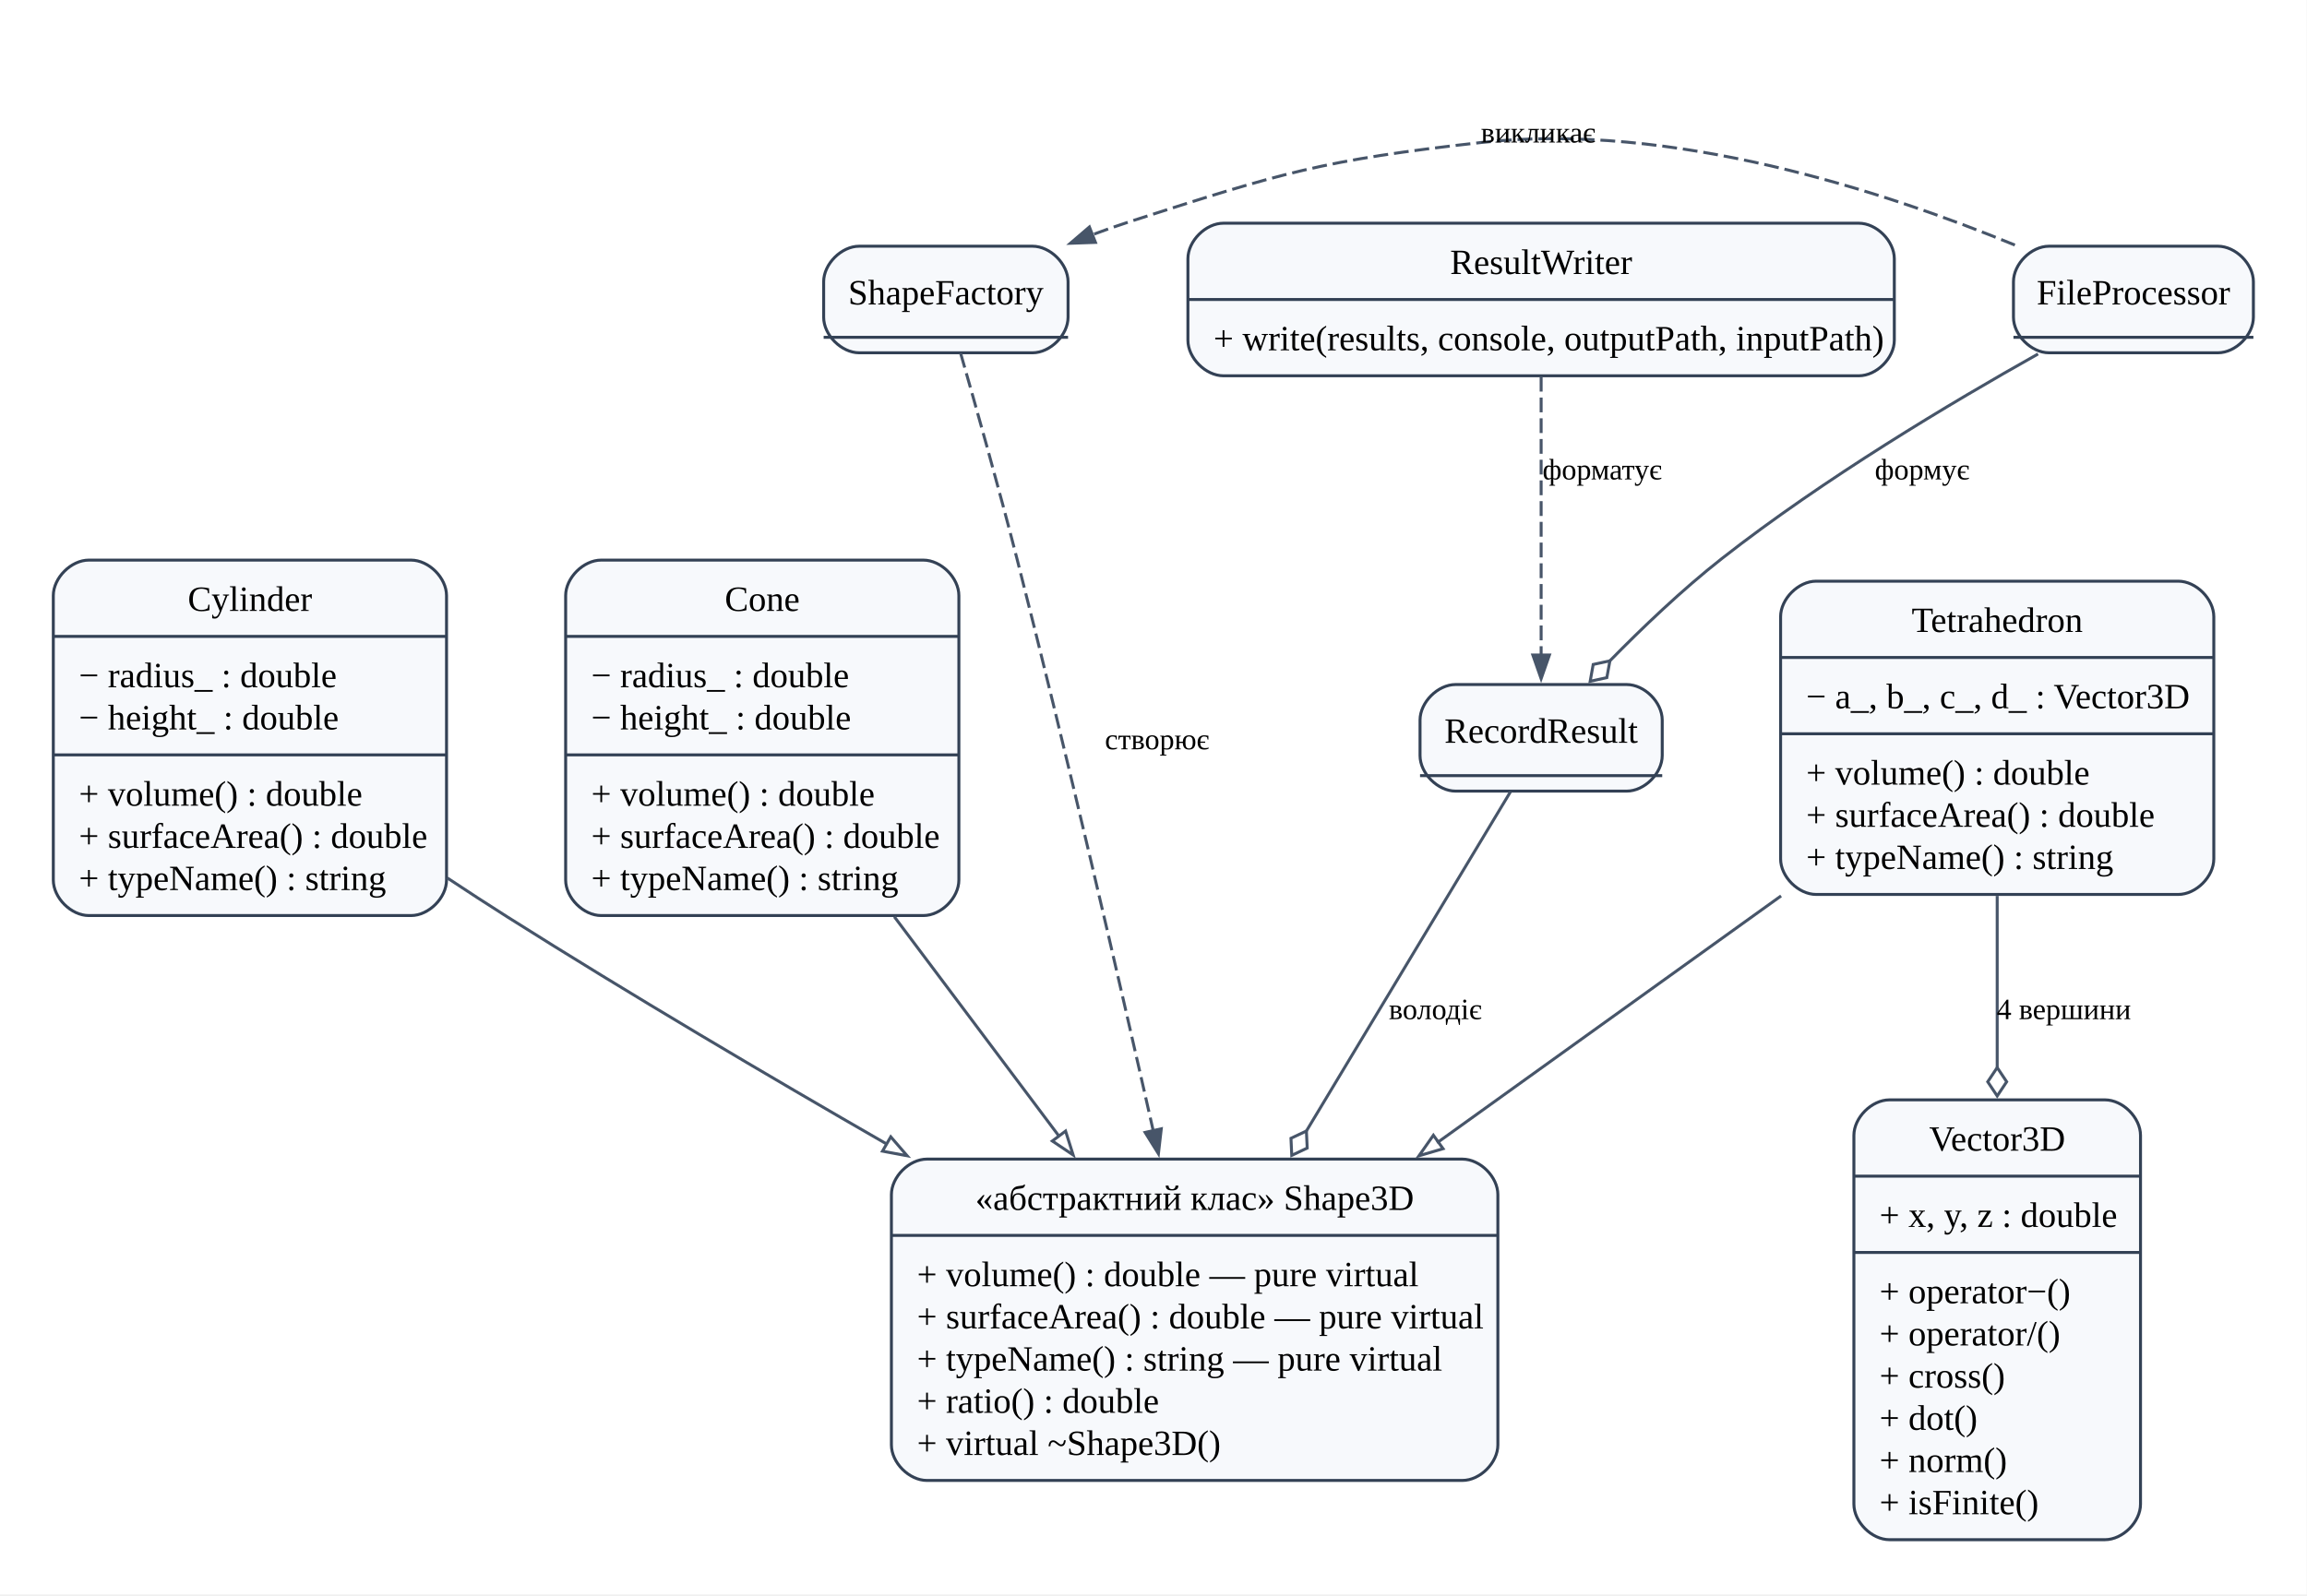
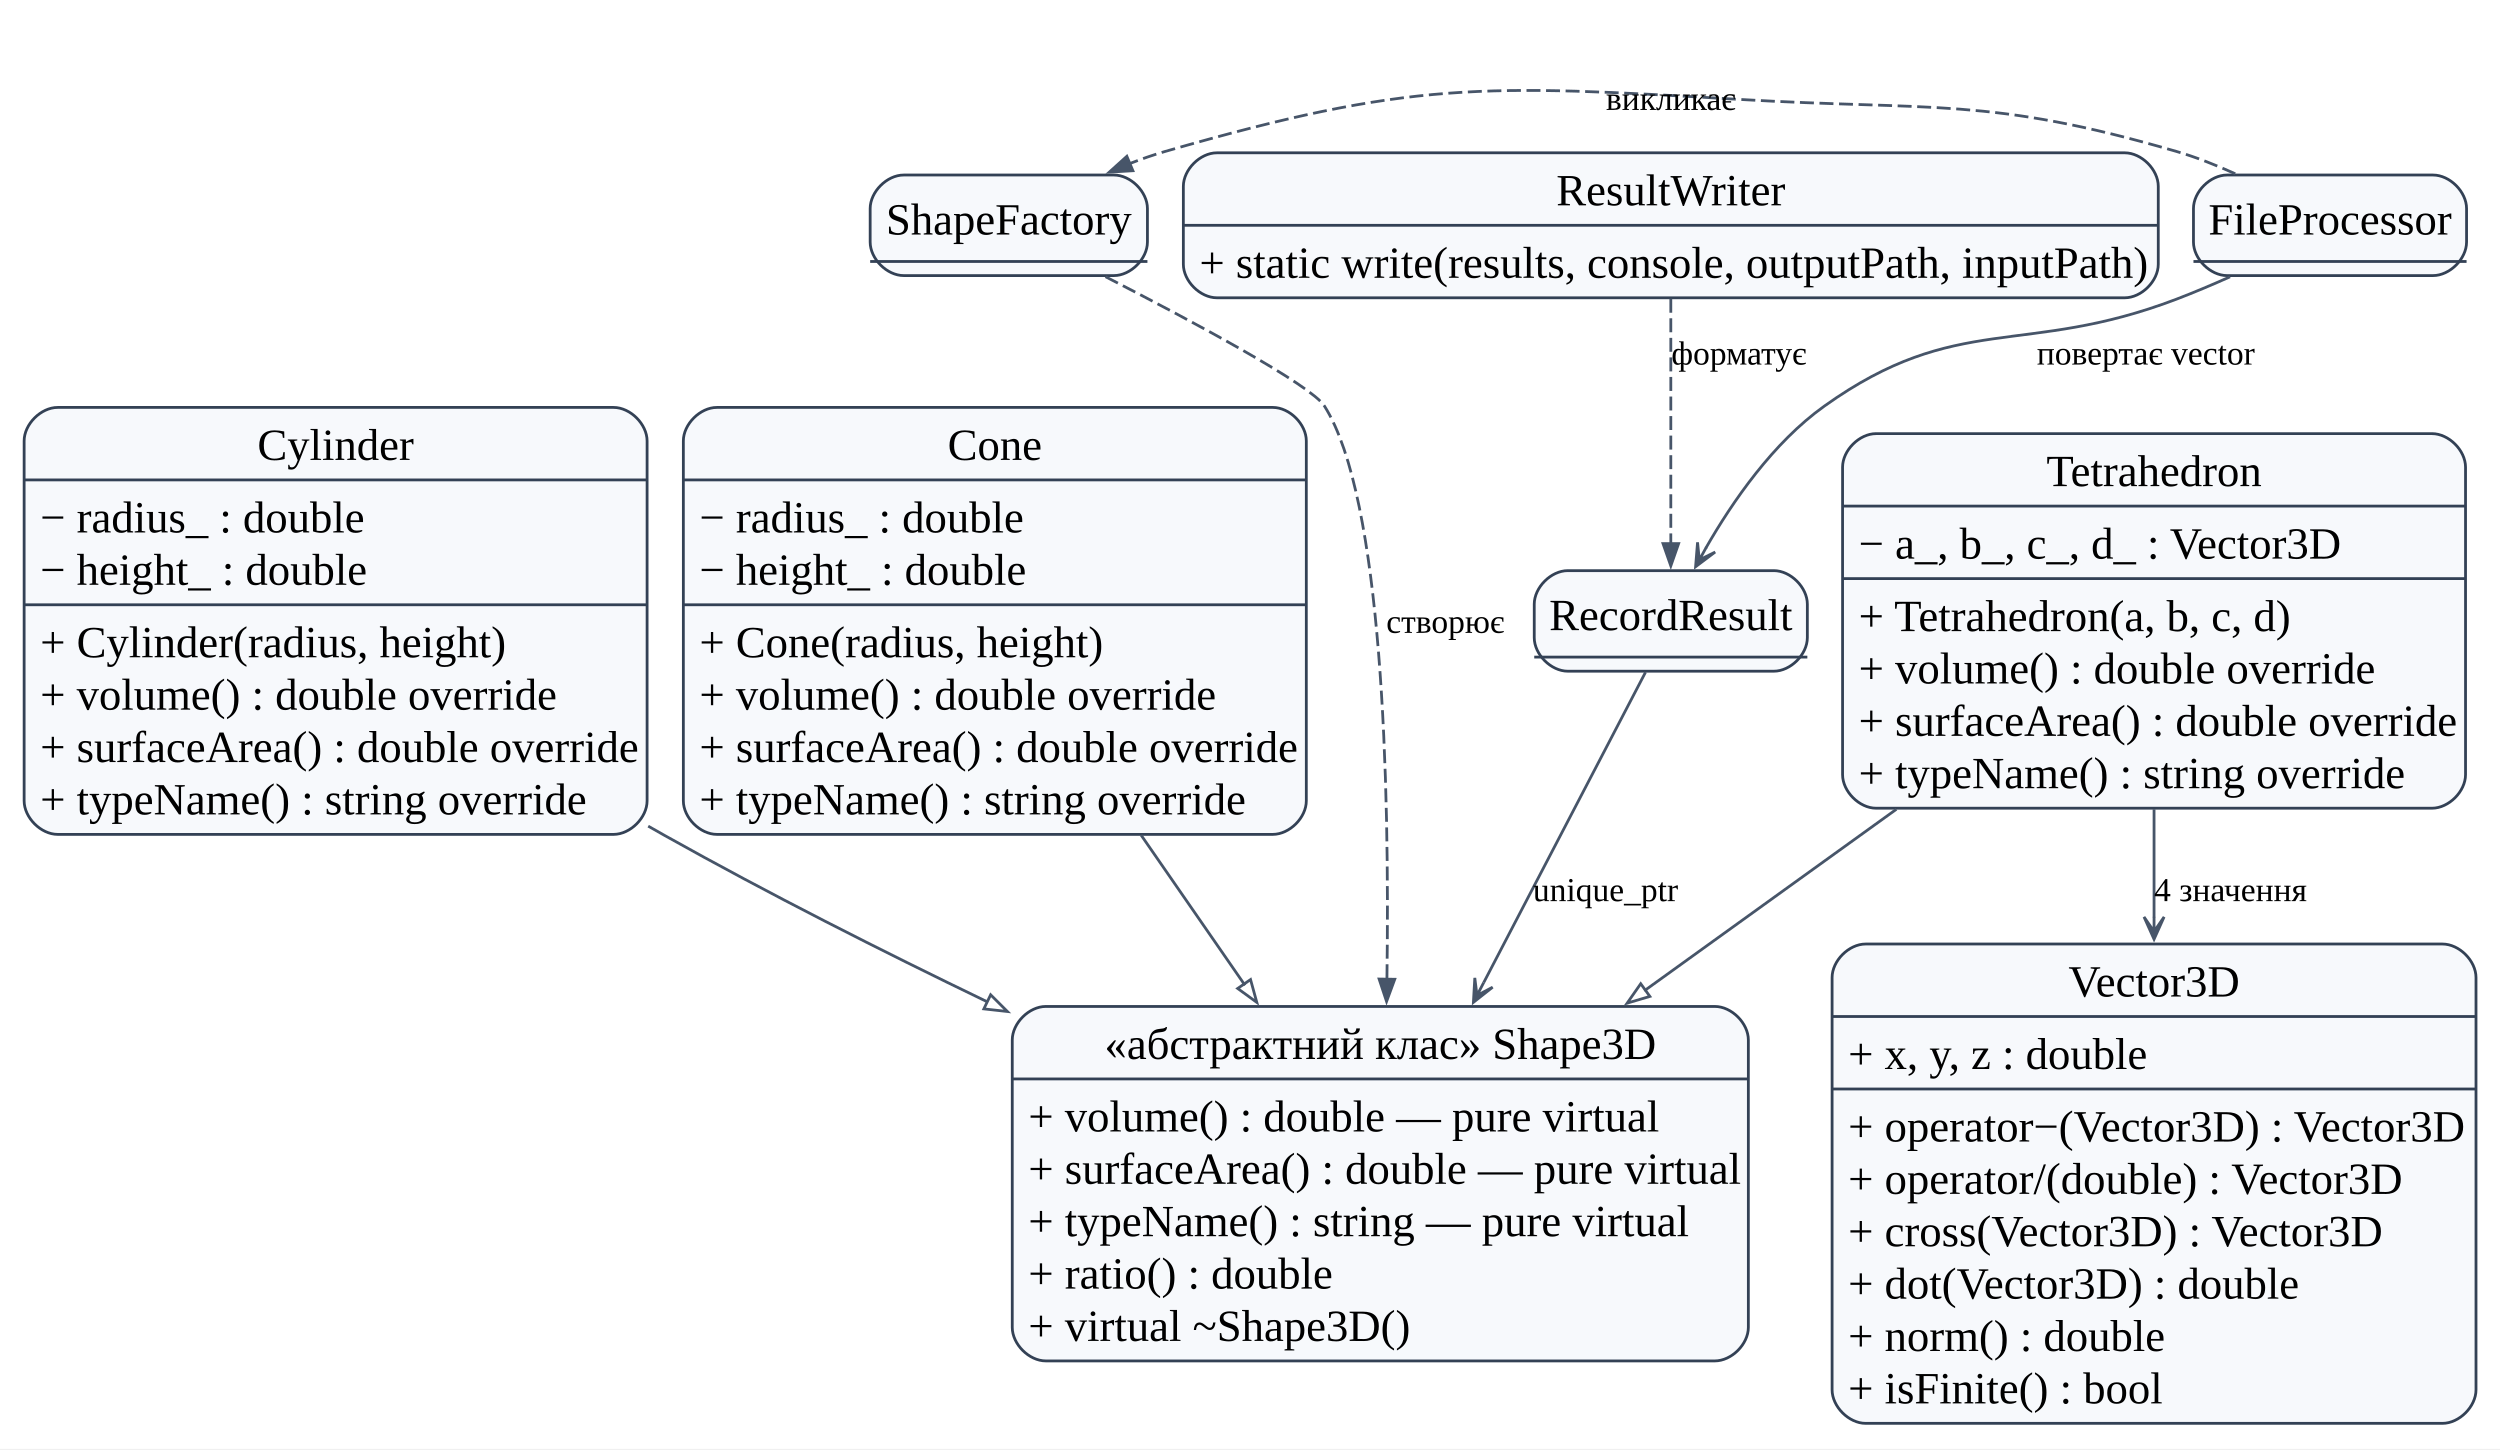
- <svg xmlns="http://www.w3.org/2000/svg" width="779pt" height="539pt" viewBox="0.00 0.00 779.00 539.00">
-   <g id="graph0" class="graph" transform="scale(1 1) rotate(0) translate(18 520.55)">
-     <polygon fill="white" stroke="none" points="-18,18 -18,-520.55 760.9,-520.55 760.9,18 -18,18" />
+ <svg xmlns="http://www.w3.org/2000/svg" width="895pt" height="519pt" viewBox="0.00 0.00 895.00 519.00">
+   <g id="graph0" class="graph" transform="scale(1 1) rotate(0) translate(8.64 510.06)">
+     <polygon fill="white" stroke="none" points="-8.64,8.64 -8.64,-510.06 886.41,-510.06 886.41,8.64 -8.64,8.64" />
    <g id="node1" class="node">
-       <path fill="#f7f9fc" stroke="#334155" d="M295,-20.51C295,-20.51 475.78,-20.51 475.78,-20.51 481.78,-20.51 487.78,-26.51 487.78,-32.51 487.78,-32.51 487.78,-117.05 487.78,-117.05 487.78,-123.05 481.78,-129.05 475.78,-129.05 475.78,-129.05 295,-129.05 295,-129.05 289,-129.05 283,-123.05 283,-117.05 283,-117.05 283,-32.51 283,-32.51 283,-26.51 289,-20.51 295,-20.51" />
-       <text xml:space="preserve" text-anchor="middle" x="385.39" y="-111.89" font-family="Liberation Serif" font-size="12.00">«абстрактний клас» Shape3D</text>
-       <polyline fill="none" stroke="#334155" points="283,-103.28 487.78,-103.28" />
-       <text xml:space="preserve" text-anchor="start" x="291.64" y="-86.12" font-family="Liberation Serif" font-size="12.00">+ volume() : double — pure virtual</text>
-       <text xml:space="preserve" text-anchor="start" x="291.64" y="-71.87" font-family="Liberation Serif" font-size="12.00">+ surfaceArea() : double — pure virtual</text>
-       <text xml:space="preserve" text-anchor="start" x="291.64" y="-57.62" font-family="Liberation Serif" font-size="12.00">+ typeName() : string — pure virtual</text>
-       <text xml:space="preserve" text-anchor="start" x="291.64" y="-43.37" font-family="Liberation Serif" font-size="12.00">+ ratio() : double</text>
-       <text xml:space="preserve" text-anchor="start" x="291.64" y="-29.12" font-family="Liberation Serif" font-size="12.00">+ virtual ~Shape3D()</text>
+       <path fill="#f7f9fc" stroke="#334155" d="M365.75,-22.85C365.75,-22.85 605.27,-22.85 605.27,-22.85 611.27,-22.85 617.27,-28.85 617.27,-34.85 617.27,-34.85 617.27,-137.75 617.27,-137.75 617.27,-143.75 611.27,-149.75 605.27,-149.75 605.27,-149.75 365.75,-149.75 365.75,-149.75 359.75,-149.75 353.75,-143.75 353.75,-137.75 353.75,-137.75 353.75,-34.85 353.75,-34.85 353.75,-28.85 359.75,-22.85 365.75,-22.85" />
+       <text xml:space="preserve" text-anchor="middle" x="485.51" y="-130.95" font-family="Liberation Serif" font-size="16.00">«абстрактний клас» Shape3D</text>
+       <polyline fill="none" stroke="#334155" points="353.75,-123.8 617.27,-123.8" />
+       <text xml:space="preserve" text-anchor="start" x="359.51" y="-105" font-family="Liberation Serif" font-size="16.00">+ volume() : double — pure virtual</text>
+       <text xml:space="preserve" text-anchor="start" x="359.51" y="-86.25" font-family="Liberation Serif" font-size="16.00">+ surfaceArea() : double — pure virtual</text>
+       <text xml:space="preserve" text-anchor="start" x="359.51" y="-67.5" font-family="Liberation Serif" font-size="16.00">+ typeName() : string — pure virtual</text>
+       <text xml:space="preserve" text-anchor="start" x="359.51" y="-48.75" font-family="Liberation Serif" font-size="16.00">+ ratio() : double</text>
+       <text xml:space="preserve" text-anchor="start" x="359.51" y="-30" font-family="Liberation Serif" font-size="16.00">+ virtual ~Shape3D()</text>
    </g>
    <g id="node2" class="node">
-       <path fill="#f7f9fc" stroke="#334155" d="M185,-211.31C185,-211.31 293.78,-211.31 293.78,-211.31 299.78,-211.31 305.78,-217.31 305.78,-223.31 305.78,-223.31 305.78,-319.37 305.78,-319.37 305.78,-325.37 299.78,-331.37 293.78,-331.37 293.78,-331.37 185,-331.37 185,-331.37 179,-331.37 173,-325.37 173,-319.37 173,-319.37 173,-223.31 173,-223.31 173,-217.31 179,-211.31 185,-211.31" />
-       <text xml:space="preserve" text-anchor="middle" x="239.39" y="-314.21" font-family="Liberation Serif" font-size="12.00">Cone</text>
-       <polyline fill="none" stroke="#334155" points="173,-305.6 305.78,-305.6" />
-       <text xml:space="preserve" text-anchor="start" x="181.64" y="-288.44" font-family="Liberation Serif" font-size="12.00">− radius_ : double</text>
-       <text xml:space="preserve" text-anchor="start" x="181.64" y="-274.19" font-family="Liberation Serif" font-size="12.00">− height_ : double</text>
-       <polyline fill="none" stroke="#334155" points="173,-265.58 305.78,-265.58" />
-       <text xml:space="preserve" text-anchor="start" x="181.64" y="-248.42" font-family="Liberation Serif" font-size="12.00">+ volume() : double</text>
-       <text xml:space="preserve" text-anchor="start" x="181.64" y="-234.17" font-family="Liberation Serif" font-size="12.00">+ surfaceArea() : double</text>
-       <text xml:space="preserve" text-anchor="start" x="181.64" y="-219.92" font-family="Liberation Serif" font-size="12.00">+ typeName() : string</text>
+       <path fill="#f7f9fc" stroke="#334155" d="M248,-211.35C248,-211.35 447.02,-211.35 447.02,-211.35 453.02,-211.35 459.02,-217.35 459.02,-223.35 459.02,-223.35 459.02,-352.2 459.02,-352.2 459.02,-358.2 453.02,-364.2 447.02,-364.2 447.02,-364.2 248,-364.2 248,-364.2 242,-364.2 236,-358.2 236,-352.2 236,-352.2 236,-223.35 236,-223.35 236,-217.35 242,-211.35 248,-211.35" />
+       <text xml:space="preserve" text-anchor="middle" x="347.51" y="-345.4" font-family="Liberation Serif" font-size="16.00">Cone</text>
+       <polyline fill="none" stroke="#334155" points="236,-338.25 459.02,-338.25" />
+       <text xml:space="preserve" text-anchor="start" x="241.76" y="-319.45" font-family="Liberation Serif" font-size="16.00">− radius_ : double</text>
+       <text xml:space="preserve" text-anchor="start" x="241.76" y="-300.7" font-family="Liberation Serif" font-size="16.00">− height_ : double</text>
+       <polyline fill="none" stroke="#334155" points="236,-293.55 459.02,-293.55" />
+       <text xml:space="preserve" text-anchor="start" x="241.76" y="-274.75" font-family="Liberation Serif" font-size="16.00">+ Cone(radius, height)</text>
+       <text xml:space="preserve" text-anchor="start" x="241.76" y="-256" font-family="Liberation Serif" font-size="16.00">+ volume() : double override</text>
+       <text xml:space="preserve" text-anchor="start" x="241.76" y="-237.25" font-family="Liberation Serif" font-size="16.00">+ surfaceArea() : double override</text>
+       <text xml:space="preserve" text-anchor="start" x="241.76" y="-218.5" font-family="Liberation Serif" font-size="16.00">+ typeName() : string override</text>
    </g>
    <g id="edge1" class="edge">
-       <path fill="none" stroke="#475569" d="M283.99,-210.91C301.62,-187.41 321.87,-160.43 339.61,-136.78" />
-       <polygon fill="none" stroke="#475569" points="341.81,-138.52 344.37,-130.44 337.33,-135.16 341.81,-138.52" />
+       <path fill="none" stroke="#475569" d="M399.88,-211.08C412.09,-193.43 425.04,-174.71 437.07,-157.32" />
+       <polygon fill="none" stroke="#475569" points="439.05,-159.38 441.3,-151.2 434.45,-156.19 439.05,-159.38" />
    </g>
    <g id="node3" class="node">
-       <path fill="#f7f9fc" stroke="#334155" d="M12,-211.31C12,-211.31 120.78,-211.31 120.78,-211.31 126.78,-211.31 132.78,-217.31 132.78,-223.31 132.78,-223.31 132.78,-319.37 132.78,-319.37 132.78,-325.37 126.78,-331.37 120.78,-331.37 120.78,-331.37 12,-331.37 12,-331.37 6,-331.37 0,-325.37 0,-319.37 0,-319.37 0,-223.31 0,-223.31 0,-217.31 6,-211.31 12,-211.31" />
-       <text xml:space="preserve" text-anchor="middle" x="66.39" y="-314.21" font-family="Liberation Serif" font-size="12.00">Cylinder</text>
-       <polyline fill="none" stroke="#334155" points="0,-305.6 132.78,-305.6" />
-       <text xml:space="preserve" text-anchor="start" x="8.64" y="-288.44" font-family="Liberation Serif" font-size="12.00">− radius_ : double</text>
-       <text xml:space="preserve" text-anchor="start" x="8.64" y="-274.19" font-family="Liberation Serif" font-size="12.00">− height_ : double</text>
-       <polyline fill="none" stroke="#334155" points="0,-265.58 132.78,-265.58" />
-       <text xml:space="preserve" text-anchor="start" x="8.64" y="-248.42" font-family="Liberation Serif" font-size="12.00">+ volume() : double</text>
-       <text xml:space="preserve" text-anchor="start" x="8.64" y="-234.17" font-family="Liberation Serif" font-size="12.00">+ surfaceArea() : double</text>
-       <text xml:space="preserve" text-anchor="start" x="8.64" y="-219.92" font-family="Liberation Serif" font-size="12.00">+ typeName() : string</text>
+       <path fill="#f7f9fc" stroke="#334155" d="M12,-211.35C12,-211.35 211.02,-211.35 211.02,-211.35 217.02,-211.35 223.02,-217.35 223.02,-223.35 223.02,-223.35 223.02,-352.2 223.02,-352.2 223.02,-358.2 217.02,-364.2 211.02,-364.2 211.02,-364.2 12,-364.2 12,-364.2 6,-364.2 0,-358.2 0,-352.2 0,-352.2 0,-223.35 0,-223.35 0,-217.35 6,-211.35 12,-211.35" />
+       <text xml:space="preserve" text-anchor="middle" x="111.51" y="-345.4" font-family="Liberation Serif" font-size="16.00">Cylinder</text>
+       <polyline fill="none" stroke="#334155" points="0,-338.25 223.02,-338.25" />
+       <text xml:space="preserve" text-anchor="start" x="5.76" y="-319.45" font-family="Liberation Serif" font-size="16.00">− radius_ : double</text>
+       <text xml:space="preserve" text-anchor="start" x="5.76" y="-300.7" font-family="Liberation Serif" font-size="16.00">− height_ : double</text>
+       <polyline fill="none" stroke="#334155" points="0,-293.55 223.02,-293.55" />
+       <text xml:space="preserve" text-anchor="start" x="5.76" y="-274.75" font-family="Liberation Serif" font-size="16.00">+ Cylinder(radius, height)</text>
+       <text xml:space="preserve" text-anchor="start" x="5.76" y="-256" font-family="Liberation Serif" font-size="16.00">+ volume() : double override</text>
+       <text xml:space="preserve" text-anchor="start" x="5.76" y="-237.25" font-family="Liberation Serif" font-size="16.00">+ surfaceArea() : double override</text>
+       <text xml:space="preserve" text-anchor="start" x="5.76" y="-218.5" font-family="Liberation Serif" font-size="16.00">+ typeName() : string override</text>
    </g>
    <g id="edge2" class="edge">
-       <path fill="none" stroke="#475569" d="M133.03,-224.02C139.87,-219.49 146.74,-215.01 153.39,-210.81 194.76,-184.67 241.22,-157.26 281.64,-134.01" />
-       <polygon fill="none" stroke="#475569" points="282.78,-136.58 288.32,-130.17 279.99,-131.73 282.78,-136.58" />
+       <path fill="none" stroke="#475569" d="M223.42,-214.3C225.46,-213.13 227.49,-211.98 229.51,-210.85 266.23,-190.27 306.91,-169.69 344.82,-151.4" />
+       <polygon fill="none" stroke="#475569" points="346.01,-153.93 352.01,-147.94 343.58,-148.88 346.01,-153.93" />
    </g>
    <g id="node4" class="node">
-       <path fill="#f7f9fc" stroke="#334155" d="M595.25,-218.44C595.25,-218.44 717.53,-218.44 717.53,-218.44 723.53,-218.44 729.53,-224.44 729.53,-230.44 729.53,-230.44 729.53,-312.25 729.53,-312.25 729.53,-318.25 723.53,-324.25 717.53,-324.25 717.53,-324.25 595.25,-324.25 595.25,-324.25 589.25,-324.25 583.25,-318.25 583.25,-312.25 583.25,-312.25 583.25,-230.44 583.25,-230.44 583.25,-224.44 589.25,-218.44 595.25,-218.44" />
-       <text xml:space="preserve" text-anchor="middle" x="656.39" y="-307.09" font-family="Liberation Serif" font-size="12.00">Tetrahedron</text>
-       <polyline fill="none" stroke="#334155" points="583.25,-298.48 729.53,-298.48" />
-       <text xml:space="preserve" text-anchor="start" x="591.89" y="-281.32" font-family="Liberation Serif" font-size="12.00">− a_, b_, c_, d_ : Vector3D</text>
-       <polyline fill="none" stroke="#334155" points="583.25,-272.71 729.53,-272.71" />
-       <text xml:space="preserve" text-anchor="start" x="591.89" y="-255.55" font-family="Liberation Serif" font-size="12.00">+ volume() : double</text>
-       <text xml:space="preserve" text-anchor="start" x="591.89" y="-241.3" font-family="Liberation Serif" font-size="12.00">+ surfaceArea() : double</text>
-       <text xml:space="preserve" text-anchor="start" x="591.89" y="-227.05" font-family="Liberation Serif" font-size="12.00">+ typeName() : string</text>
+       <path fill="#f7f9fc" stroke="#334155" d="M663,-220.72C663,-220.72 862.02,-220.72 862.02,-220.72 868.02,-220.72 874.02,-226.72 874.02,-232.72 874.02,-232.72 874.02,-342.82 874.02,-342.82 874.02,-348.82 868.02,-354.82 862.02,-354.82 862.02,-354.82 663,-354.82 663,-354.82 657,-354.82 651,-348.82 651,-342.82 651,-342.82 651,-232.72 651,-232.72 651,-226.72 657,-220.72 663,-220.72" />
+       <text xml:space="preserve" text-anchor="middle" x="762.51" y="-336.02" font-family="Liberation Serif" font-size="16.00">Tetrahedron</text>
+       <polyline fill="none" stroke="#334155" points="651,-328.88 874.02,-328.88" />
+       <text xml:space="preserve" text-anchor="start" x="656.76" y="-310.07" font-family="Liberation Serif" font-size="16.00">− a_, b_, c_, d_ : Vector3D</text>
+       <polyline fill="none" stroke="#334155" points="651,-302.92 874.02,-302.92" />
+       <text xml:space="preserve" text-anchor="start" x="656.76" y="-284.12" font-family="Liberation Serif" font-size="16.00">+ Tetrahedron(a, b, c, d)</text>
+       <text xml:space="preserve" text-anchor="start" x="656.76" y="-265.38" font-family="Liberation Serif" font-size="16.00">+ volume() : double override</text>
+       <text xml:space="preserve" text-anchor="start" x="656.76" y="-246.62" font-family="Liberation Serif" font-size="16.00">+ surfaceArea() : double override</text>
+       <text xml:space="preserve" text-anchor="start" x="656.76" y="-227.88" font-family="Liberation Serif" font-size="16.00">+ typeName() : string override</text>
    </g>
    <g id="edge3" class="edge">
-       <path fill="none" stroke="#475569" d="M583.41,-217.95C547.55,-192.2 504.21,-161.08 467.22,-134.53" />
-       <polygon fill="none" stroke="#475569" points="469.28,-132.56 461.14,-130.17 466.01,-137.11 469.28,-132.56" />
+       <path fill="none" stroke="#475569" d="M670.27,-220.35C641.26,-199.46 609.18,-176.36 580.01,-155.35" />
+       <polygon fill="none" stroke="#475569" points="582.01,-153.34 573.88,-150.94 578.74,-157.89 582.01,-153.34" />
    </g>
    <g id="node5" class="node">
-       <path fill="#f7f9fc" stroke="#334155" d="M620,-0.5C620,-0.5 692.78,-0.5 692.78,-0.5 698.78,-0.5 704.78,-6.5 704.78,-12.5 704.78,-12.5 704.78,-137.06 704.78,-137.06 704.78,-143.06 698.78,-149.06 692.78,-149.06 692.78,-149.06 620,-149.06 620,-149.06 614,-149.06 608,-143.06 608,-137.06 608,-137.06 608,-12.5 608,-12.5 608,-6.5 614,-0.5 620,-0.5" />
-       <text xml:space="preserve" text-anchor="middle" x="656.39" y="-131.9" font-family="Liberation Serif" font-size="12.00">Vector3D</text>
-       <polyline fill="none" stroke="#334155" points="608,-123.29 704.78,-123.29" />
-       <text xml:space="preserve" text-anchor="start" x="616.64" y="-106.13" font-family="Liberation Serif" font-size="12.00">+ x, y, z : double</text>
-       <polyline fill="none" stroke="#334155" points="608,-97.52 704.78,-97.52" />
-       <text xml:space="preserve" text-anchor="start" x="616.64" y="-80.36" font-family="Liberation Serif" font-size="12.00">+ operator−()</text>
-       <text xml:space="preserve" text-anchor="start" x="616.64" y="-66.11" font-family="Liberation Serif" font-size="12.00">+ operator/()</text>
-       <text xml:space="preserve" text-anchor="start" x="616.64" y="-51.86" font-family="Liberation Serif" font-size="12.00">+ cross()</text>
-       <text xml:space="preserve" text-anchor="start" x="616.64" y="-37.61" font-family="Liberation Serif" font-size="12.00">+ dot()</text>
-       <text xml:space="preserve" text-anchor="start" x="616.64" y="-23.36" font-family="Liberation Serif" font-size="12.00">+ norm()</text>
-       <text xml:space="preserve" text-anchor="start" x="616.64" y="-9.11" font-family="Liberation Serif" font-size="12.00">+ isFinite()</text>
+       <path fill="#f7f9fc" stroke="#334155" d="M659.25,-0.5C659.25,-0.5 865.77,-0.5 865.77,-0.5 871.77,-0.5 877.77,-6.5 877.77,-12.5 877.77,-12.5 877.77,-160.1 877.77,-160.1 877.77,-166.1 871.77,-172.1 865.77,-172.1 865.77,-172.1 659.25,-172.1 659.25,-172.1 653.25,-172.1 647.25,-166.1 647.25,-160.1 647.25,-160.1 647.25,-12.5 647.25,-12.5 647.25,-6.5 653.25,-0.5 659.25,-0.5" />
+       <text xml:space="preserve" text-anchor="middle" x="762.51" y="-153.3" font-family="Liberation Serif" font-size="16.00">Vector3D</text>
+       <polyline fill="none" stroke="#334155" points="647.25,-146.15 877.77,-146.15" />
+       <text xml:space="preserve" text-anchor="start" x="653.01" y="-127.35" font-family="Liberation Serif" font-size="16.00">+ x, y, z : double</text>
+       <polyline fill="none" stroke="#334155" points="647.25,-120.2 877.77,-120.2" />
+       <text xml:space="preserve" text-anchor="start" x="653.01" y="-101.4" font-family="Liberation Serif" font-size="16.00">+ operator−(Vector3D) : Vector3D</text>
+       <text xml:space="preserve" text-anchor="start" x="653.01" y="-82.65" font-family="Liberation Serif" font-size="16.00">+ operator/(double) : Vector3D</text>
+       <text xml:space="preserve" text-anchor="start" x="653.01" y="-63.9" font-family="Liberation Serif" font-size="16.00">+ cross(Vector3D) : Vector3D</text>
+       <text xml:space="preserve" text-anchor="start" x="653.01" y="-45.15" font-family="Liberation Serif" font-size="16.00">+ dot(Vector3D) : double</text>
+       <text xml:space="preserve" text-anchor="start" x="653.01" y="-26.4" font-family="Liberation Serif" font-size="16.00">+ norm() : double</text>
+       <text xml:space="preserve" text-anchor="start" x="653.01" y="-7.65" font-family="Liberation Serif" font-size="16.00">+ isFinite() : bool</text>
    </g>
    <g id="edge4" class="edge">
-       <path fill="none" stroke="#475569" d="M656.39,-217.95C656.39,-200.11 656.39,-179.68 656.39,-159.99" />
-       <polygon fill="none" stroke="#475569" points="656.39,-159.97 653.19,-155.17 656.39,-150.37 659.59,-155.17 656.39,-159.97" />
-       <text xml:space="preserve" text-anchor="middle" x="678.89" y="-176.31" font-family="Liberation Serif" font-size="10.00">4 вершини</text>
+       <path fill="none" stroke="#475569" d="M762.51,-220.35C762.51,-207.92 762.51,-194.71 762.51,-181.62" />
+       <polygon fill="#475569" stroke="#475569" points="762.51,-173.81 766.11,-181.81 762.51,-176.59 762.51,-181.81 762.51,-181.81 762.51,-181.81 762.51,-176.59 758.91,-181.81 762.51,-173.81" />
+       <text xml:space="preserve" text-anchor="middle" x="789.88" y="-187.45" font-family="Liberation Serif" font-size="12.00">4 значення</text>
    </g>
    <g id="node6" class="node">
-       <path fill="#f7f9fc" stroke="#334155" d="M272.12,-401.39C272.12,-401.39 330.65,-401.39 330.65,-401.39 336.65,-401.39 342.65,-407.39 342.65,-413.39 342.65,-413.39 342.65,-425.39 342.65,-425.39 342.65,-431.39 336.65,-437.39 330.65,-437.39 330.65,-437.39 272.12,-437.39 272.12,-437.39 266.12,-437.39 260.12,-431.39 260.12,-425.39 260.12,-425.39 260.12,-413.39 260.12,-413.39 260.12,-407.39 266.12,-401.39 272.12,-401.39" />
-       <text xml:space="preserve" text-anchor="middle" x="301.39" y="-417.73" font-family="Liberation Serif" font-size="12.00">ShapeFactory</text>
-       <polyline fill="none" stroke="#334155" points="260.12,-406.62 342.65,-406.62" />
+       <path fill="#f7f9fc" stroke="#334155" d="M314.88,-411.4C314.88,-411.4 390.14,-411.4 390.14,-411.4 396.14,-411.4 402.14,-417.4 402.14,-423.4 402.14,-423.4 402.14,-435.4 402.14,-435.4 402.14,-441.4 396.14,-447.4 390.14,-447.4 390.14,-447.4 314.88,-447.4 314.88,-447.4 308.88,-447.4 302.88,-441.4 302.88,-435.4 302.88,-435.4 302.88,-423.4 302.88,-423.4 302.88,-417.4 308.88,-411.4 314.88,-411.4" />
+       <text xml:space="preserve" text-anchor="middle" x="352.51" y="-426.1" font-family="Liberation Serif" font-size="16.00">ShapeFactory</text>
+       <polyline fill="none" stroke="#334155" points="302.88,-416.45 402.14,-416.45" />
    </g>
    <g id="edge5" class="edge">
-       <path fill="none" stroke="#475569" stroke-dasharray="5,2" d="M306.38,-401.21C311.38,-383.79 319.21,-356.03 325.39,-331.87 342.2,-266.14 359.71,-190.44 371.44,-138.49" />
-       <polygon fill="#475569" stroke="#475569" points="374.13,-139.29 373.16,-130.87 368.67,-138.06 374.13,-139.29" />
-       <text xml:space="preserve" text-anchor="middle" x="372.7" y="-267.47" font-family="Liberation Serif" font-size="10.00">створює</text>
+       <path fill="none" stroke="#475569" stroke-dasharray="5,2" d="M387.12,-411C418.56,-394.86 460.73,-372.24 465.51,-364.7 486.38,-331.76 488.88,-229.98 487.88,-159.33" />
+       <polygon fill="#475569" stroke="#475569" points="490.68,-159.48 487.75,-151.52 485.08,-159.57 490.68,-159.48" />
+       <text xml:space="preserve" text-anchor="middle" x="508.77" y="-283.5" font-family="Liberation Serif" font-size="12.00">створює</text>
    </g>
    <g id="node7" class="node">
-       <path fill="#f7f9fc" stroke="#334155" d="M673.88,-401.39C673.88,-401.39 730.9,-401.39 730.9,-401.39 736.9,-401.39 742.9,-407.39 742.9,-413.39 742.9,-413.39 742.9,-425.39 742.9,-425.39 742.9,-431.39 736.9,-437.39 730.9,-437.39 730.9,-437.39 673.88,-437.39 673.88,-437.39 667.88,-437.39 661.88,-431.39 661.88,-425.39 661.88,-425.39 661.88,-413.39 661.88,-413.39 661.88,-407.39 667.88,-401.39 673.88,-401.39" />
-       <text xml:space="preserve" text-anchor="middle" x="702.39" y="-417.73" font-family="Liberation Serif" font-size="12.00">FileProcessor</text>
-       <polyline fill="none" stroke="#334155" points="661.88,-406.62 742.9,-406.62" />
+       <path fill="#f7f9fc" stroke="#334155" d="M788.62,-411.4C788.62,-411.4 862.39,-411.4 862.39,-411.4 868.39,-411.4 874.39,-417.4 874.39,-423.4 874.39,-423.4 874.39,-435.4 874.39,-435.4 874.39,-441.4 868.39,-447.4 862.39,-447.4 862.39,-447.4 788.62,-447.4 788.62,-447.4 782.62,-447.4 776.62,-441.4 776.62,-435.4 776.62,-435.4 776.62,-423.4 776.62,-423.4 776.62,-417.4 782.62,-411.4 788.62,-411.4" />
+       <text xml:space="preserve" text-anchor="middle" x="825.51" y="-426.1" font-family="Liberation Serif" font-size="16.00">FileProcessor</text>
+       <polyline fill="none" stroke="#334155" points="776.62,-416.45 874.39,-416.45" />
    </g>
    <g id="edge6" class="edge">
-       <path fill="none" stroke="#475569" stroke-dasharray="5,2" d="M662.36,-437.78C618.66,-455.78 546.34,-479.55 482.26,-472.43 428.44,-466.44 414.95,-462.24 363.39,-445.66 359.23,-444.32 354.96,-442.81 350.7,-441.21" />
-       <polygon fill="#475569" stroke="#475569" points="351.9,-438.68 343.43,-438.38 349.86,-443.89 351.9,-438.68" />
-       <text xml:space="preserve" text-anchor="middle" x="501.39" y="-472.41" font-family="Liberation Serif" font-size="10.00">викликає</text>
+       <path fill="none" stroke="#475569" stroke-dasharray="5,2" d="M791.58,-447.85C784.76,-450.94 777.53,-453.81 770.51,-455.85 703.04,-475.49 683.66,-470.35 613.51,-474.5 522.18,-479.91 496.44,-481.11 408.51,-455.85 404.28,-454.63 399.96,-453.13 395.71,-451.46" />
+       <polygon fill="#475569" stroke="#475569" points="396.94,-448.94 388.48,-448.43 394.77,-454.11 396.94,-448.94" />
+       <text xml:space="preserve" text-anchor="middle" x="589.51" y="-470.7" font-family="Liberation Serif" font-size="12.00">викликає</text>
    </g>
    <g id="node8" class="node">
-       <path fill="#f7f9fc" stroke="#334155" d="M473.5,-253.34C473.5,-253.34 531.28,-253.34 531.28,-253.34 537.28,-253.34 543.28,-259.34 543.28,-265.34 543.28,-265.34 543.28,-277.34 543.28,-277.34 543.28,-283.34 537.28,-289.34 531.28,-289.34 531.28,-289.34 473.5,-289.34 473.5,-289.34 467.5,-289.34 461.5,-283.34 461.5,-277.34 461.5,-277.34 461.5,-265.34 461.5,-265.34 461.5,-259.34 467.5,-253.34 473.5,-253.34" />
-       <text xml:space="preserve" text-anchor="middle" x="502.39" y="-269.68" font-family="Liberation Serif" font-size="12.00">RecordResult</text>
-       <polyline fill="none" stroke="#334155" points="461.5,-258.57 543.28,-258.57" />
+       <path fill="#f7f9fc" stroke="#334155" d="M552.62,-269.77C552.62,-269.77 626.39,-269.77 626.39,-269.77 632.39,-269.77 638.39,-275.77 638.39,-281.77 638.39,-281.77 638.39,-293.77 638.39,-293.77 638.39,-299.77 632.39,-305.77 626.39,-305.77 626.39,-305.77 552.62,-305.77 552.62,-305.77 546.62,-305.77 540.62,-299.77 540.62,-293.77 540.62,-293.77 540.62,-281.77 540.62,-281.77 540.62,-275.77 546.62,-269.77 552.62,-269.77" />
+       <text xml:space="preserve" text-anchor="middle" x="589.51" y="-284.47" font-family="Liberation Serif" font-size="16.00">RecordResult</text>
+       <polyline fill="none" stroke="#334155" points="540.62,-274.82 638.39,-274.82" />
    </g>
    <g id="edge7" class="edge">
-       <path fill="none" stroke="#475569" d="M670.18,-400.99C641.14,-384.7 597.84,-358.88 563.39,-331.87 550.05,-321.41 536.43,-308.39 525.46,-297.2" />
-       <polygon fill="none" stroke="#475569" points="525.61,-297.35 519.97,-296.12 518.95,-290.44 524.58,-291.67 525.61,-297.35" />
-       <text xml:space="preserve" text-anchor="middle" x="631.04" y="-358.62" font-family="Liberation Serif" font-size="10.00">формує</text>
+       <path fill="none" stroke="#475569" d="M789.72,-410.97C783.39,-408.14 776.8,-405.35 770.51,-402.95 715.82,-382.11 692.16,-398.67 644.51,-364.7 626.17,-351.63 611.59,-330.51 602.06,-313.86" />
+       <polygon fill="#475569" stroke="#475569" points="598.38,-307.17 605.39,-312.44 599.72,-309.6 602.24,-314.18 602.24,-314.18 602.24,-314.18 599.72,-309.6 599.08,-315.91 598.38,-307.17" />
+       <text xml:space="preserve" text-anchor="middle" x="759.57" y="-379.55" font-family="Liberation Serif" font-size="12.00">повертає vector</text>
    </g>
    <g id="edge8" class="edge">
-       <path fill="none" stroke="#475569" d="M492.01,-253.07C476.67,-227.57 447.17,-178.52 423.08,-138.46" />
-       <polygon fill="none" stroke="#475569" points="423.13,-138.54 417.92,-136.08 418.18,-130.31 423.4,-132.78 423.13,-138.54" />
-       <text xml:space="preserve" text-anchor="middle" x="466.65" y="-176.31" font-family="Liberation Serif" font-size="10.00">володіє</text>
+       <path fill="none" stroke="#475569" d="M580.46,-269.42C567.61,-244.77 543.31,-198.17 522.52,-158.28" />
+       <polygon fill="#475569" stroke="#475569" points="518.84,-151.22 525.73,-156.65 520.12,-153.69 522.53,-158.31 522.53,-158.31 522.53,-158.31 520.12,-153.69 519.34,-159.98 518.84,-151.22" />
+       <text xml:space="preserve" text-anchor="middle" x="566.13" y="-187.45" font-family="Liberation Serif" font-size="12.00">unique_ptr</text>
    </g>
    <g id="node9" class="node">
-       <path fill="#f7f9fc" stroke="#334155" d="M395.12,-393.62C395.12,-393.62 609.65,-393.62 609.65,-393.62 615.65,-393.62 621.65,-399.62 621.65,-405.62 621.65,-405.62 621.65,-433.16 621.65,-433.16 621.65,-439.16 615.65,-445.16 609.65,-445.16 609.65,-445.16 395.12,-445.16 395.12,-445.16 389.12,-445.16 383.12,-439.16 383.12,-433.16 383.12,-433.16 383.12,-405.62 383.12,-405.62 383.12,-399.62 389.12,-393.62 395.12,-393.62" />
-       <text xml:space="preserve" text-anchor="middle" x="502.39" y="-428" font-family="Liberation Serif" font-size="12.00">ResultWriter</text>
-       <polyline fill="none" stroke="#334155" points="383.12,-419.39 621.65,-419.39" />
-       <text xml:space="preserve" text-anchor="start" x="391.76" y="-402.23" font-family="Liberation Serif" font-size="12.00">+ write(results, console, outputPath, inputPath)</text>
+       <path fill="#f7f9fc" stroke="#334155" d="M427,-403.45C427,-403.45 752.02,-403.45 752.02,-403.45 758.02,-403.45 764.02,-409.45 764.02,-415.45 764.02,-415.45 764.02,-443.35 764.02,-443.35 764.02,-449.35 758.02,-455.35 752.02,-455.35 752.02,-455.35 427,-455.35 427,-455.35 421,-455.35 415,-449.35 415,-443.35 415,-443.35 415,-415.45 415,-415.45 415,-409.45 421,-403.45 427,-403.45" />
+       <text xml:space="preserve" text-anchor="middle" x="589.51" y="-436.55" font-family="Liberation Serif" font-size="16.00">ResultWriter</text>
+       <polyline fill="none" stroke="#334155" points="415,-429.4 764.02,-429.4" />
+       <text xml:space="preserve" text-anchor="start" x="420.76" y="-410.6" font-family="Liberation Serif" font-size="16.00">+ static write(results, console, outputPath, inputPath)</text>
    </g>
    <g id="edge9" class="edge">
-       <path fill="none" stroke="#475569" stroke-dasharray="5,2" d="M502.39,-393.28C502.39,-366.99 502.39,-325.85 502.39,-298.99" />
-       <polygon fill="#475569" stroke="#475569" points="505.19,-299.31 502.39,-291.31 499.59,-299.31 505.19,-299.31" />
-       <text xml:space="preserve" text-anchor="middle" x="523.01" y="-358.62" font-family="Liberation Serif" font-size="10.00">форматує</text>
+       <path fill="none" stroke="#475569" stroke-dasharray="5,2" d="M589.51,-403.11C589.51,-378.28 589.51,-340.54 589.51,-315.29" />
+       <polygon fill="#475569" stroke="#475569" points="592.31,-315.46 589.51,-307.46 586.71,-315.46 592.31,-315.46" />
+       <text xml:space="preserve" text-anchor="middle" x="613.88" y="-379.55" font-family="Liberation Serif" font-size="12.00">форматує</text>
    </g>
  </g>
</svg>
